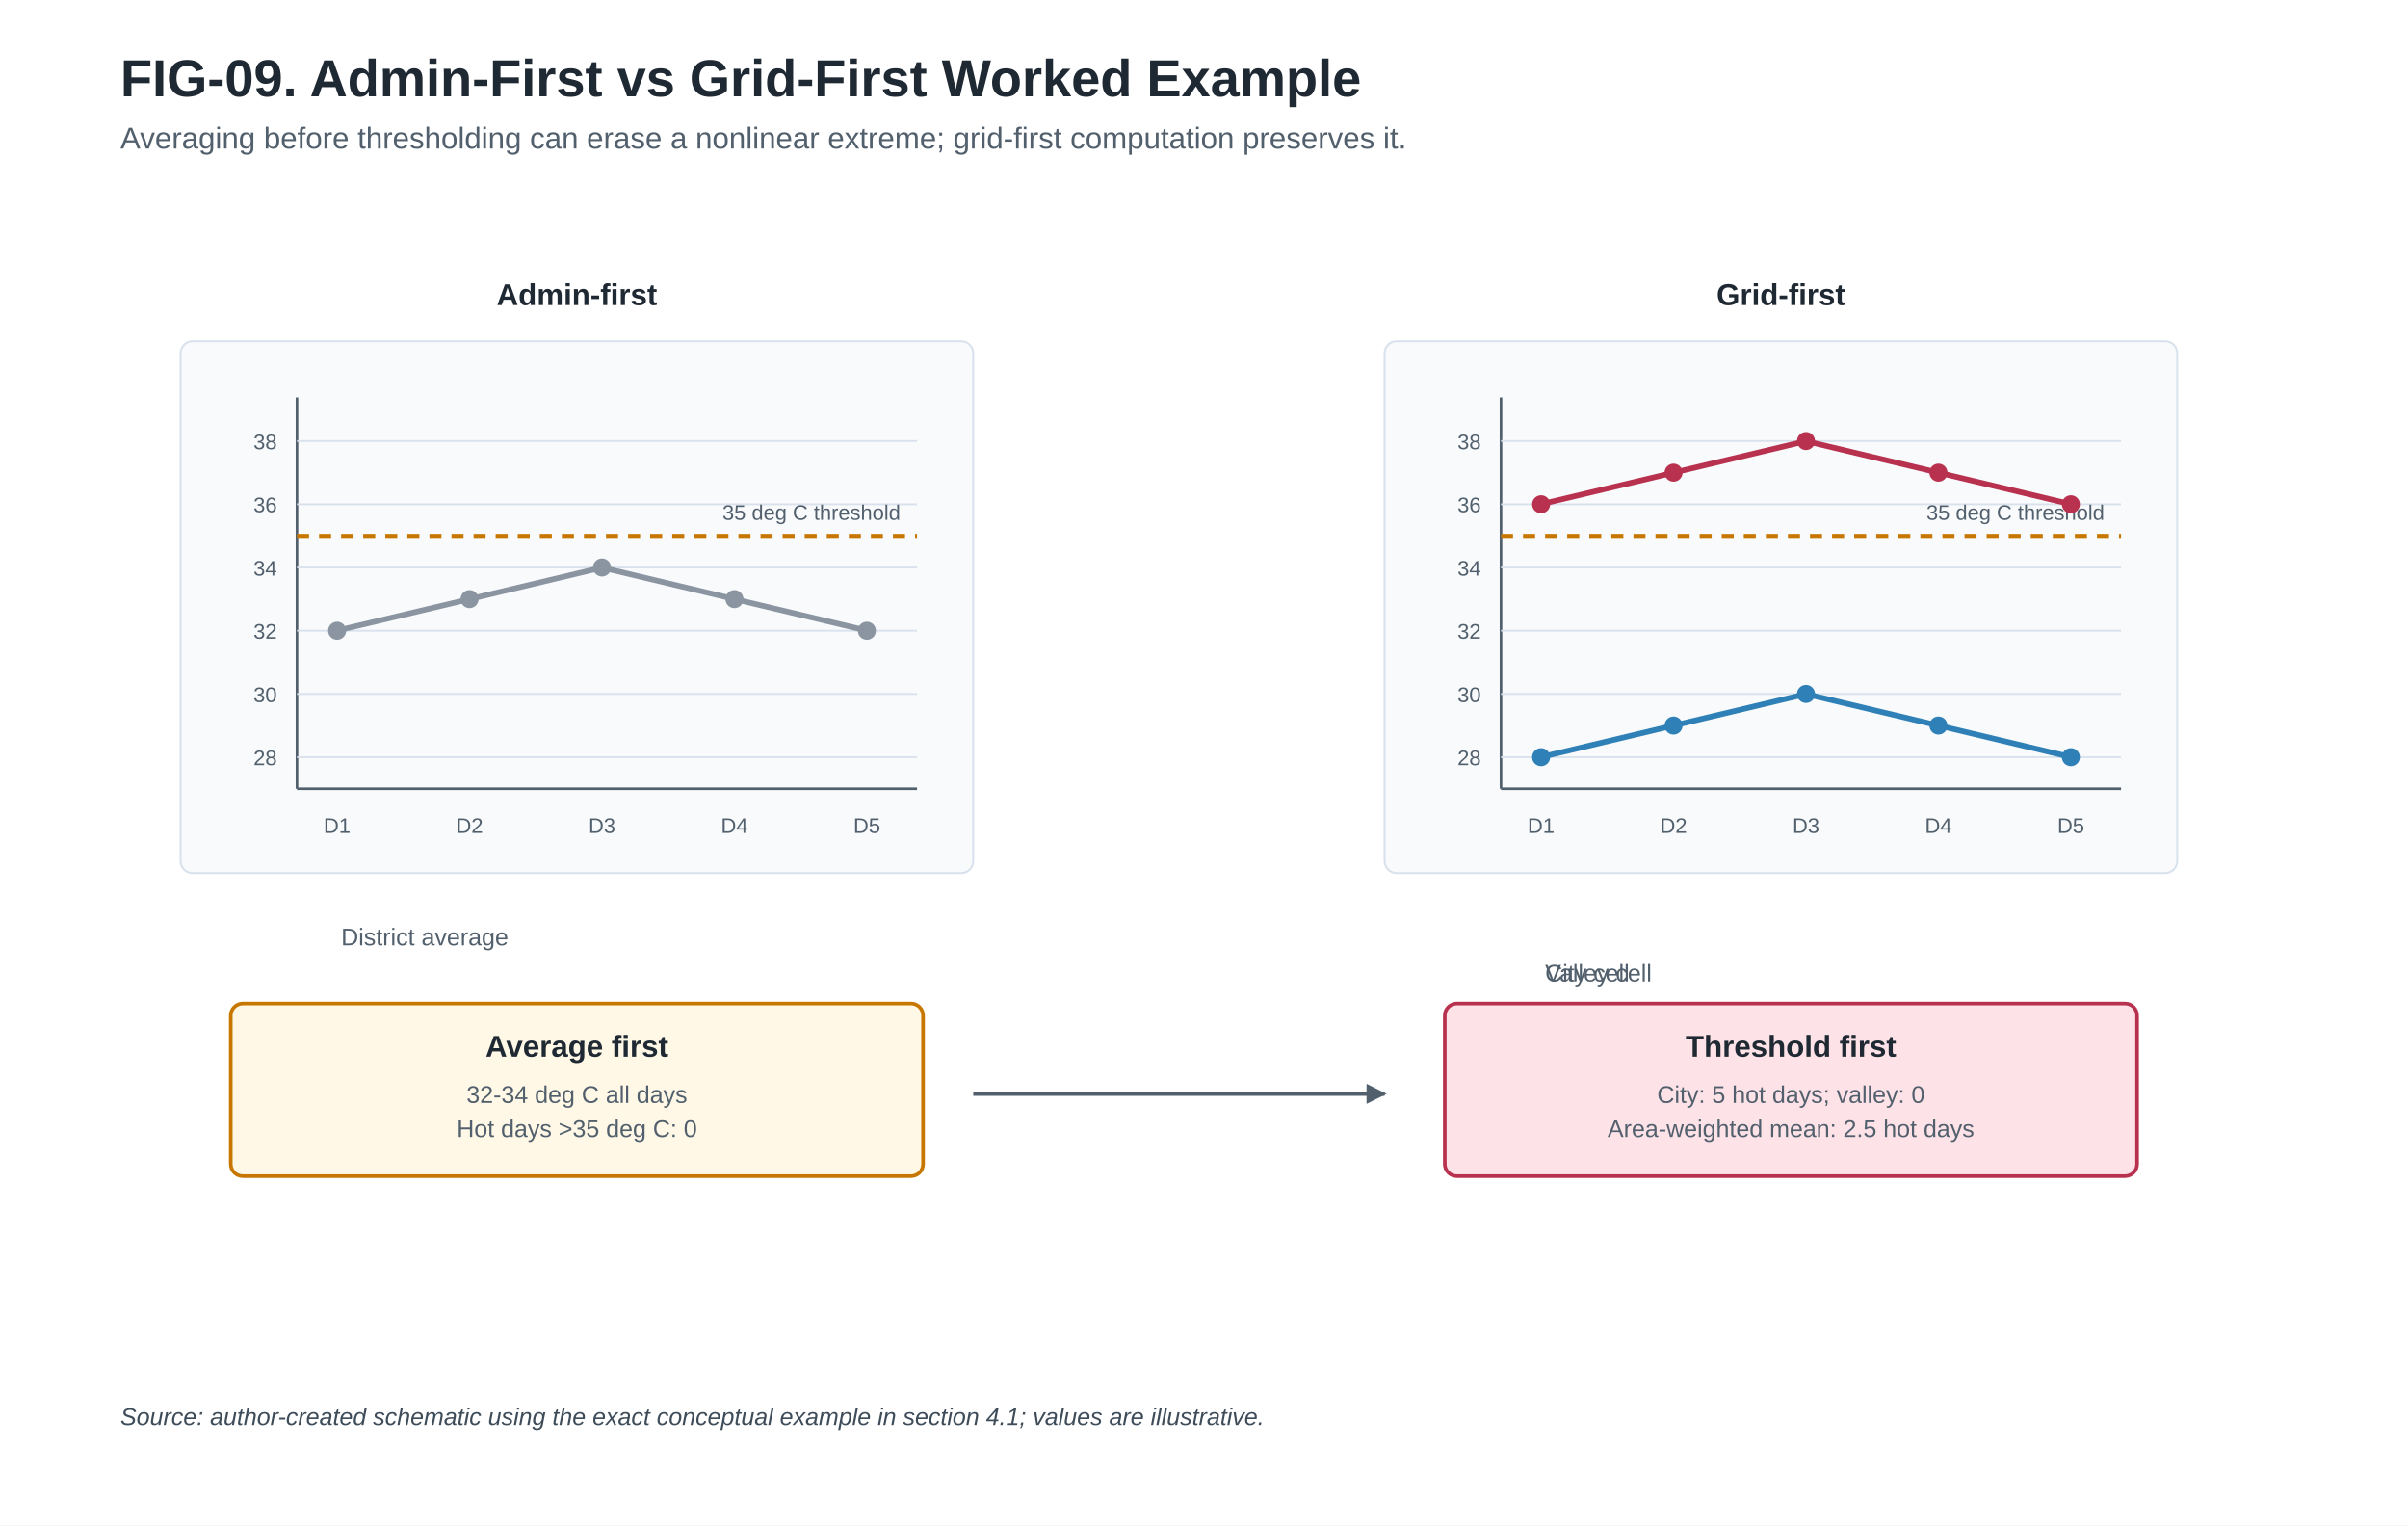
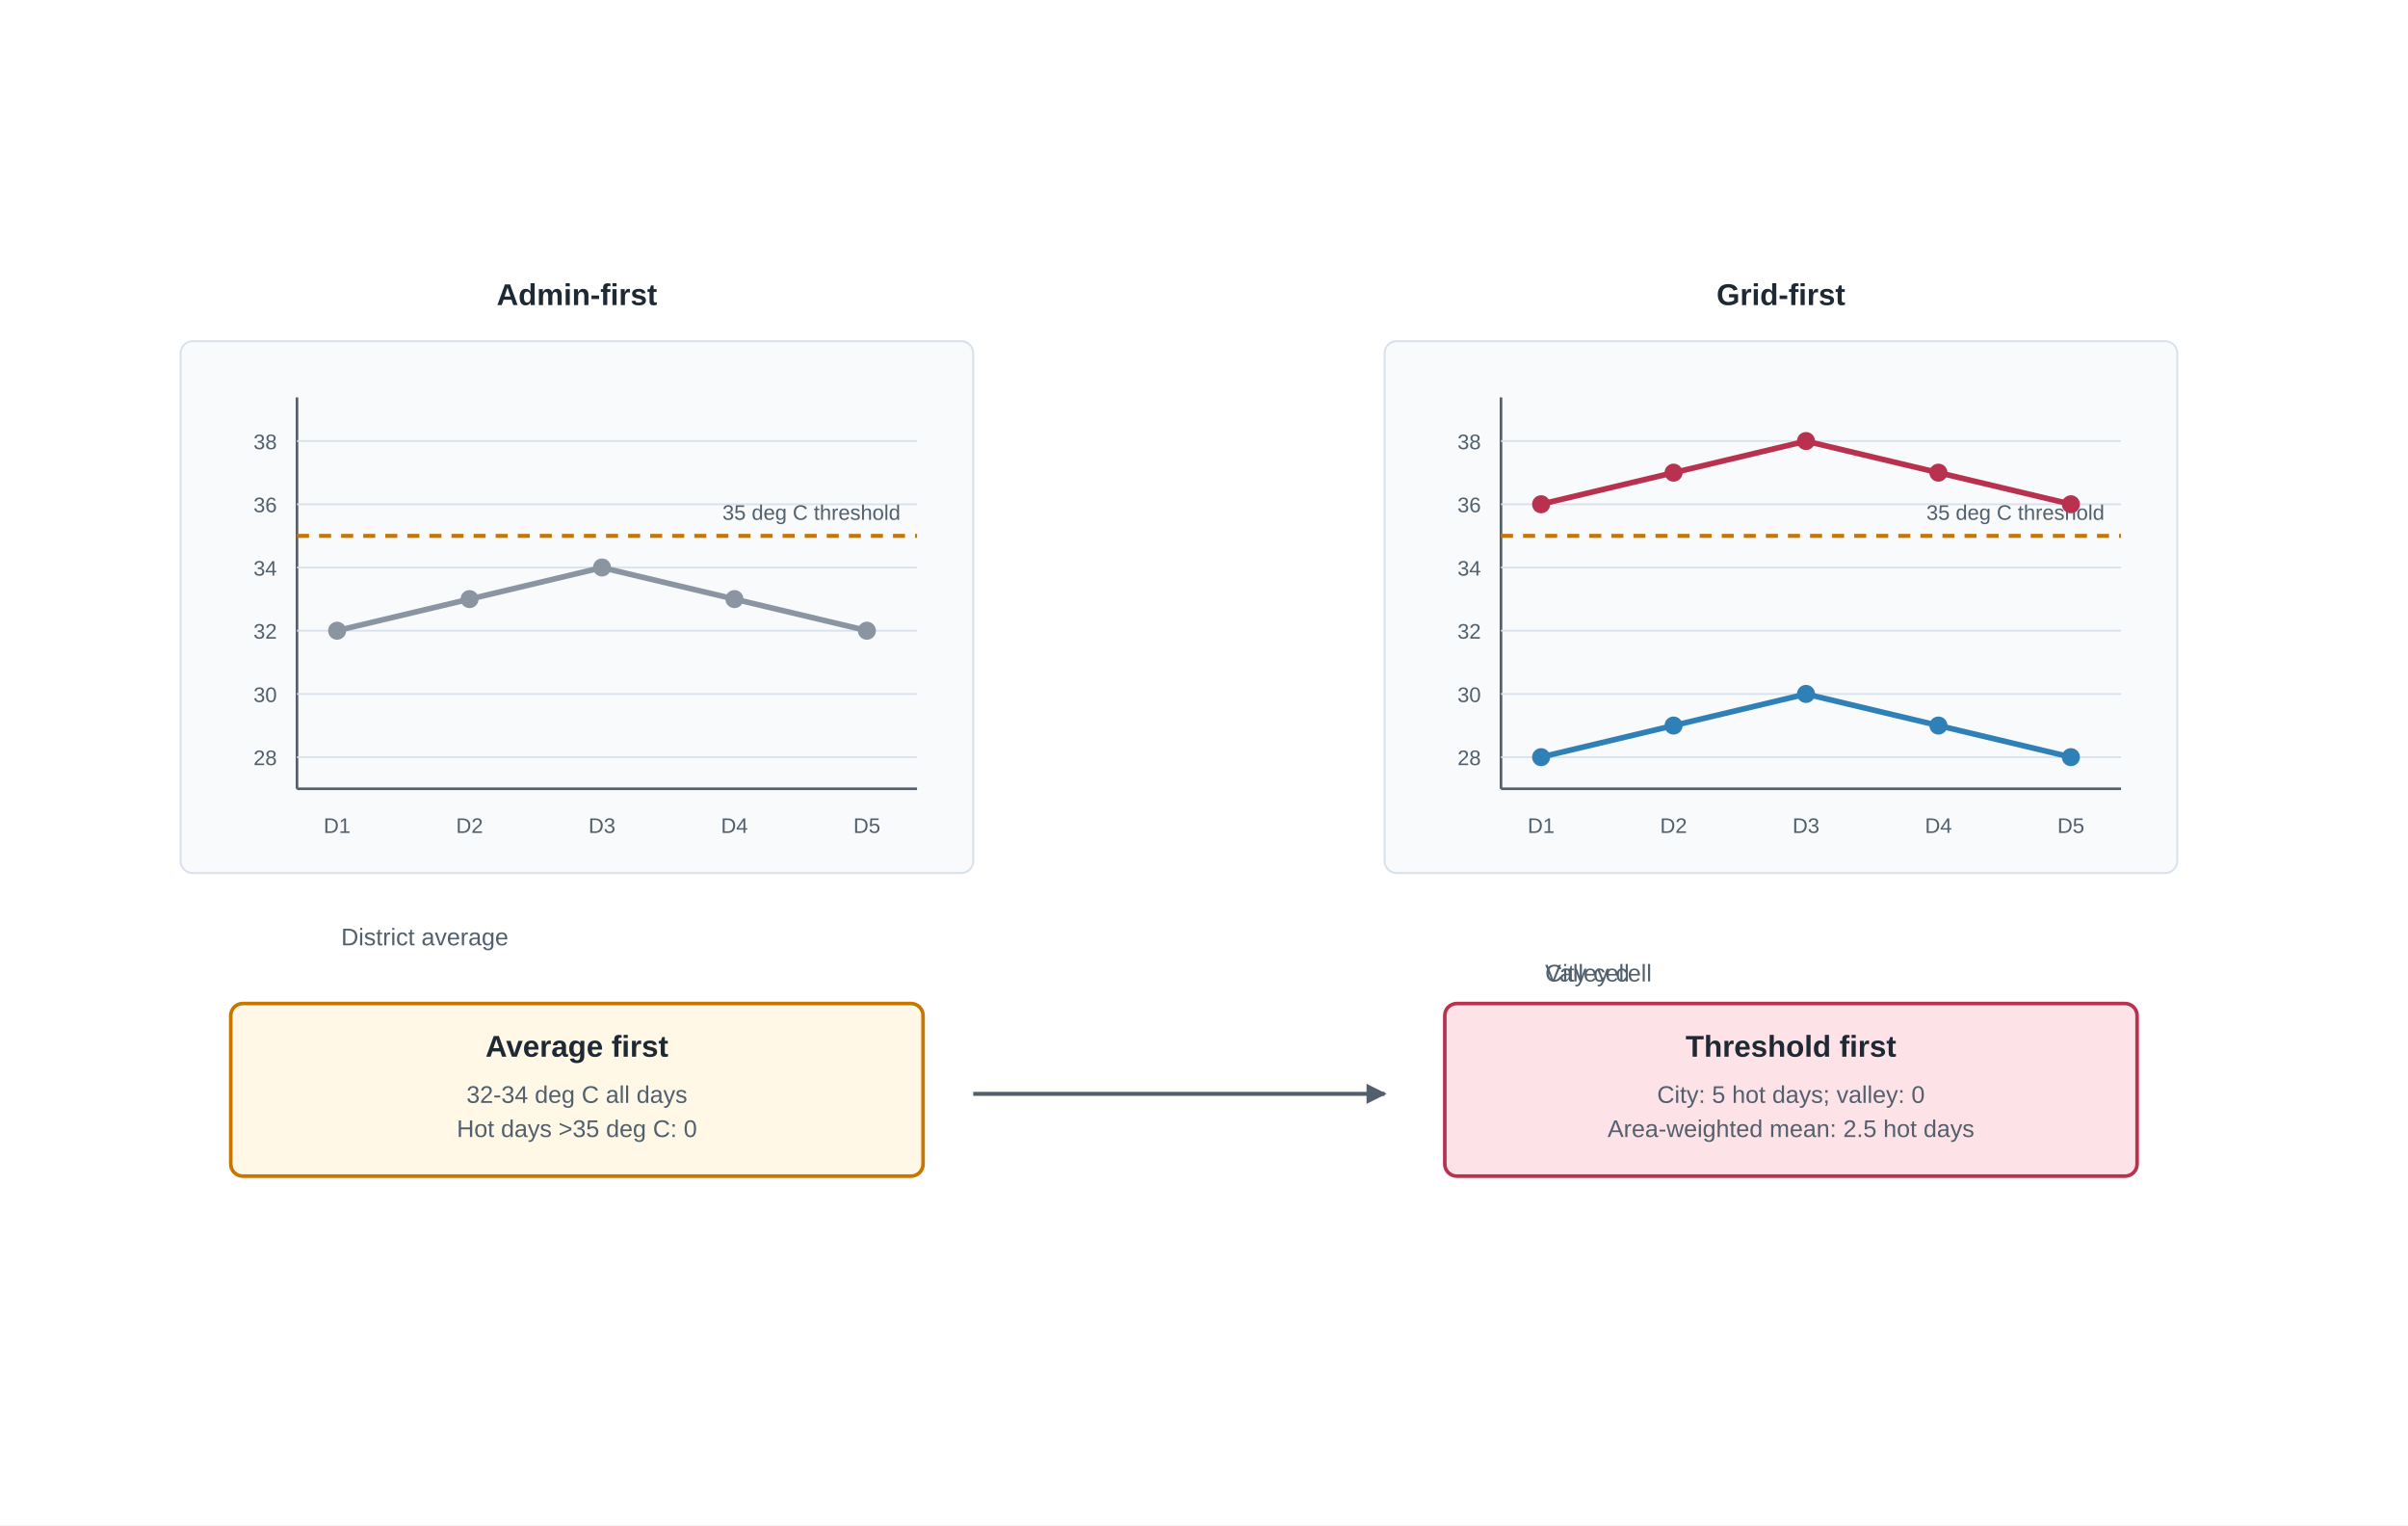
<svg xmlns="http://www.w3.org/2000/svg" width="1200" height="760" viewBox="0 0 1200 760" role="img" aria-labelledby="title desc">
  <style>
text { font-family: Arial, Helvetica, sans-serif; fill: #1f2933; }
.title { font-size: 26px; font-weight: 700; }
.subtitle { font-size: 15px; fill: #52606d; }
.label { font-size: 15px; font-weight: 700; }
.small { font-size: 12px; fill: #52606d; }
.tiny { font-size: 10.5px; fill: #52606d; }
.note { font-size: 12px; fill: #3e4c59; font-style: italic; }
.axis { stroke: #52606d; stroke-width: 1.2; }
.gridline { stroke: #d9e2ec; stroke-width: 1; }
.arrow { stroke: #52606d; stroke-width: 2.0; fill: none; marker-end: url(#arrow); }
</style>
  <defs>
    <marker id="arrow" viewBox="0 0 12 12" refX="10" refY="6" markerWidth="12" markerHeight="12" markerUnits="userSpaceOnUse" orient="auto-start-reverse">
      <path d="M 1 1 L 11 6 L 1 11 z" fill="#52606d" />
    </marker>
  </defs>
  <rect width="1200" height="760" fill="white" />
-   <text x="60.0" y="48.0" class="title" text-anchor="start">FIG-09. Admin-First vs Grid-First Worked Example</text>
-   <text x="60.0" y="74.0" class="subtitle" text-anchor="start">Averaging before thresholding can erase a nonlinear extreme; grid-first computation preserves it.</text>
  <rect x="90" y="170" width="395" height="265" rx="6" fill="#f8fafc" stroke="#d9e2ec" />
  <text x="287.5" y="152.0" class="label" text-anchor="middle">Admin-first</text>
  <line x1="148" y1="393" x2="457" y2="393" stroke="#52606d" stroke-width="1.3" />
  <line x1="148" y1="198" x2="148" y2="393" stroke="#52606d" stroke-width="1.3" />
  <line x1="148" y1="377.25" x2="457" y2="377.25" stroke="#d9e2ec" stroke-width="0.9" />
  <text x="138.0" y="381.2" class="tiny" text-anchor="end">28</text>
  <line x1="148" y1="345.75" x2="457" y2="345.75" stroke="#d9e2ec" stroke-width="0.9" />
  <text x="138.0" y="349.8" class="tiny" text-anchor="end">30</text>
  <line x1="148" y1="314.25" x2="457" y2="314.25" stroke="#d9e2ec" stroke-width="0.9" />
  <text x="138.0" y="318.2" class="tiny" text-anchor="end">32</text>
  <line x1="148" y1="282.75" x2="457" y2="282.75" stroke="#d9e2ec" stroke-width="0.9" />
  <text x="138.0" y="286.8" class="tiny" text-anchor="end">34</text>
  <line x1="148" y1="251.25" x2="457" y2="251.25" stroke="#d9e2ec" stroke-width="0.9" />
  <text x="138.0" y="255.2" class="tiny" text-anchor="end">36</text>
  <line x1="148" y1="219.75" x2="457" y2="219.75" stroke="#d9e2ec" stroke-width="0.9" />
  <text x="138.0" y="223.8" class="tiny" text-anchor="end">38</text>
  <line x1="148" y1="267.0" x2="457" y2="267.0" stroke="#c77700" stroke-width="2" stroke-dasharray="6 5" />
  <text x="360.0" y="259.0" class="tiny" text-anchor="start">35 deg C threshold</text>
  <circle cx="168" cy="314.25" r="4.5" fill="#8b95a1" />
  <circle cx="234" cy="298.5" r="4.5" fill="#8b95a1" />
  <circle cx="300" cy="282.75" r="4.5" fill="#8b95a1" />
  <circle cx="366" cy="298.5" r="4.5" fill="#8b95a1" />
  <circle cx="432" cy="314.25" r="4.5" fill="#8b95a1" />
  <polyline points="168.0,314.2 234.0,298.5 300.0,282.8 366.0,298.5 432.0,314.2" fill="none" stroke="#8b95a1" stroke-width="2.8" stroke-linejoin="round" stroke-linecap="round" />
  <text x="170.0" y="471.0" class="small" text-anchor="start">District average</text>
  <text x="168.0" y="415.0" class="tiny" text-anchor="middle">D1</text>
  <text x="234.0" y="415.0" class="tiny" text-anchor="middle">D2</text>
  <text x="300.0" y="415.0" class="tiny" text-anchor="middle">D3</text>
  <text x="366.0" y="415.0" class="tiny" text-anchor="middle">D4</text>
  <text x="432.0" y="415.0" class="tiny" text-anchor="middle">D5</text>
  <rect x="690" y="170" width="395" height="265" rx="6" fill="#f8fafc" stroke="#d9e2ec" />
  <text x="887.5" y="152.0" class="label" text-anchor="middle">Grid-first</text>
  <line x1="748" y1="393" x2="1057" y2="393" stroke="#52606d" stroke-width="1.3" />
  <line x1="748" y1="198" x2="748" y2="393" stroke="#52606d" stroke-width="1.3" />
  <line x1="748" y1="377.25" x2="1057" y2="377.25" stroke="#d9e2ec" stroke-width="0.9" />
  <text x="738.0" y="381.2" class="tiny" text-anchor="end">28</text>
  <line x1="748" y1="345.75" x2="1057" y2="345.75" stroke="#d9e2ec" stroke-width="0.9" />
  <text x="738.0" y="349.8" class="tiny" text-anchor="end">30</text>
  <line x1="748" y1="314.25" x2="1057" y2="314.25" stroke="#d9e2ec" stroke-width="0.9" />
  <text x="738.0" y="318.2" class="tiny" text-anchor="end">32</text>
  <line x1="748" y1="282.75" x2="1057" y2="282.75" stroke="#d9e2ec" stroke-width="0.9" />
  <text x="738.0" y="286.8" class="tiny" text-anchor="end">34</text>
  <line x1="748" y1="251.25" x2="1057" y2="251.25" stroke="#d9e2ec" stroke-width="0.9" />
  <text x="738.0" y="255.2" class="tiny" text-anchor="end">36</text>
  <line x1="748" y1="219.75" x2="1057" y2="219.75" stroke="#d9e2ec" stroke-width="0.9" />
  <text x="738.0" y="223.8" class="tiny" text-anchor="end">38</text>
  <line x1="748" y1="267.0" x2="1057" y2="267.0" stroke="#c77700" stroke-width="2" stroke-dasharray="6 5" />
  <text x="960.0" y="259.0" class="tiny" text-anchor="start">35 deg C threshold</text>
  <circle cx="768" cy="251.25" r="4.5" fill="#b8324f" />
  <circle cx="834" cy="235.5" r="4.5" fill="#b8324f" />
  <circle cx="900" cy="219.75" r="4.5" fill="#b8324f" />
  <circle cx="966" cy="235.5" r="4.5" fill="#b8324f" />
  <circle cx="1032" cy="251.25" r="4.5" fill="#b8324f" />
  <polyline points="768.0,251.2 834.0,235.5 900.0,219.8 966.0,235.5 1032.0,251.2" fill="none" stroke="#b8324f" stroke-width="2.8" stroke-linejoin="round" stroke-linecap="round" />
  <text x="770.0" y="489.0" class="small" text-anchor="start">City cell</text>
  <circle cx="768" cy="377.25" r="4.5" fill="#2f80b7" />
  <circle cx="834" cy="361.5" r="4.5" fill="#2f80b7" />
  <circle cx="900" cy="345.75" r="4.5" fill="#2f80b7" />
  <circle cx="966" cy="361.5" r="4.5" fill="#2f80b7" />
  <circle cx="1032" cy="377.25" r="4.5" fill="#2f80b7" />
  <polyline points="768.0,377.2 834.0,361.5 900.0,345.8 966.0,361.5 1032.0,377.2" fill="none" stroke="#2f80b7" stroke-width="2.8" stroke-linejoin="round" stroke-linecap="round" />
  <text x="770.0" y="489.0" class="small" text-anchor="start">Valley cell</text>
  <text x="768.0" y="415.0" class="tiny" text-anchor="middle">D1</text>
  <text x="834.0" y="415.0" class="tiny" text-anchor="middle">D2</text>
  <text x="900.0" y="415.0" class="tiny" text-anchor="middle">D3</text>
  <text x="966.0" y="415.0" class="tiny" text-anchor="middle">D4</text>
  <text x="1032.0" y="415.0" class="tiny" text-anchor="middle">D5</text>
  <rect x="115" y="500" width="345" height="86" rx="6" fill="#fff8e6" stroke="#c77700" stroke-width="1.8" class="flow-box" />
  <text x="287.5" y="526.5" class="label" text-anchor="middle" data-box="115,500,345,86">Average first</text>
  <text x="287.5" y="549.5" class="small" text-anchor="middle" data-box="115,500,345,86">32-34 deg C all days</text>
  <text x="287.5" y="566.5" class="small" text-anchor="middle" data-box="115,500,345,86">Hot days &gt;35 deg C: 0</text>
  <rect x="720" y="500" width="345" height="86" rx="6" fill="#fde2e7" stroke="#b8324f" stroke-width="1.8" class="flow-box" />
  <text x="892.5" y="526.5" class="label" text-anchor="middle" data-box="720,500,345,86">Threshold first</text>
  <text x="892.5" y="549.5" class="small" text-anchor="middle" data-box="720,500,345,86">City: 5 hot days; valley: 0</text>
  <text x="892.5" y="566.5" class="small" text-anchor="middle" data-box="720,500,345,86">Area-weighted mean: 2.5 hot days</text>
  <path class="arrow" d="M 485.0 545.0 L 690.0 545.0" />
-   <text x="60.0" y="710.0" class="note" text-anchor="start">Source: author-created schematic using the exact conceptual example in section 4.1; values are illustrative.</text>
</svg>
